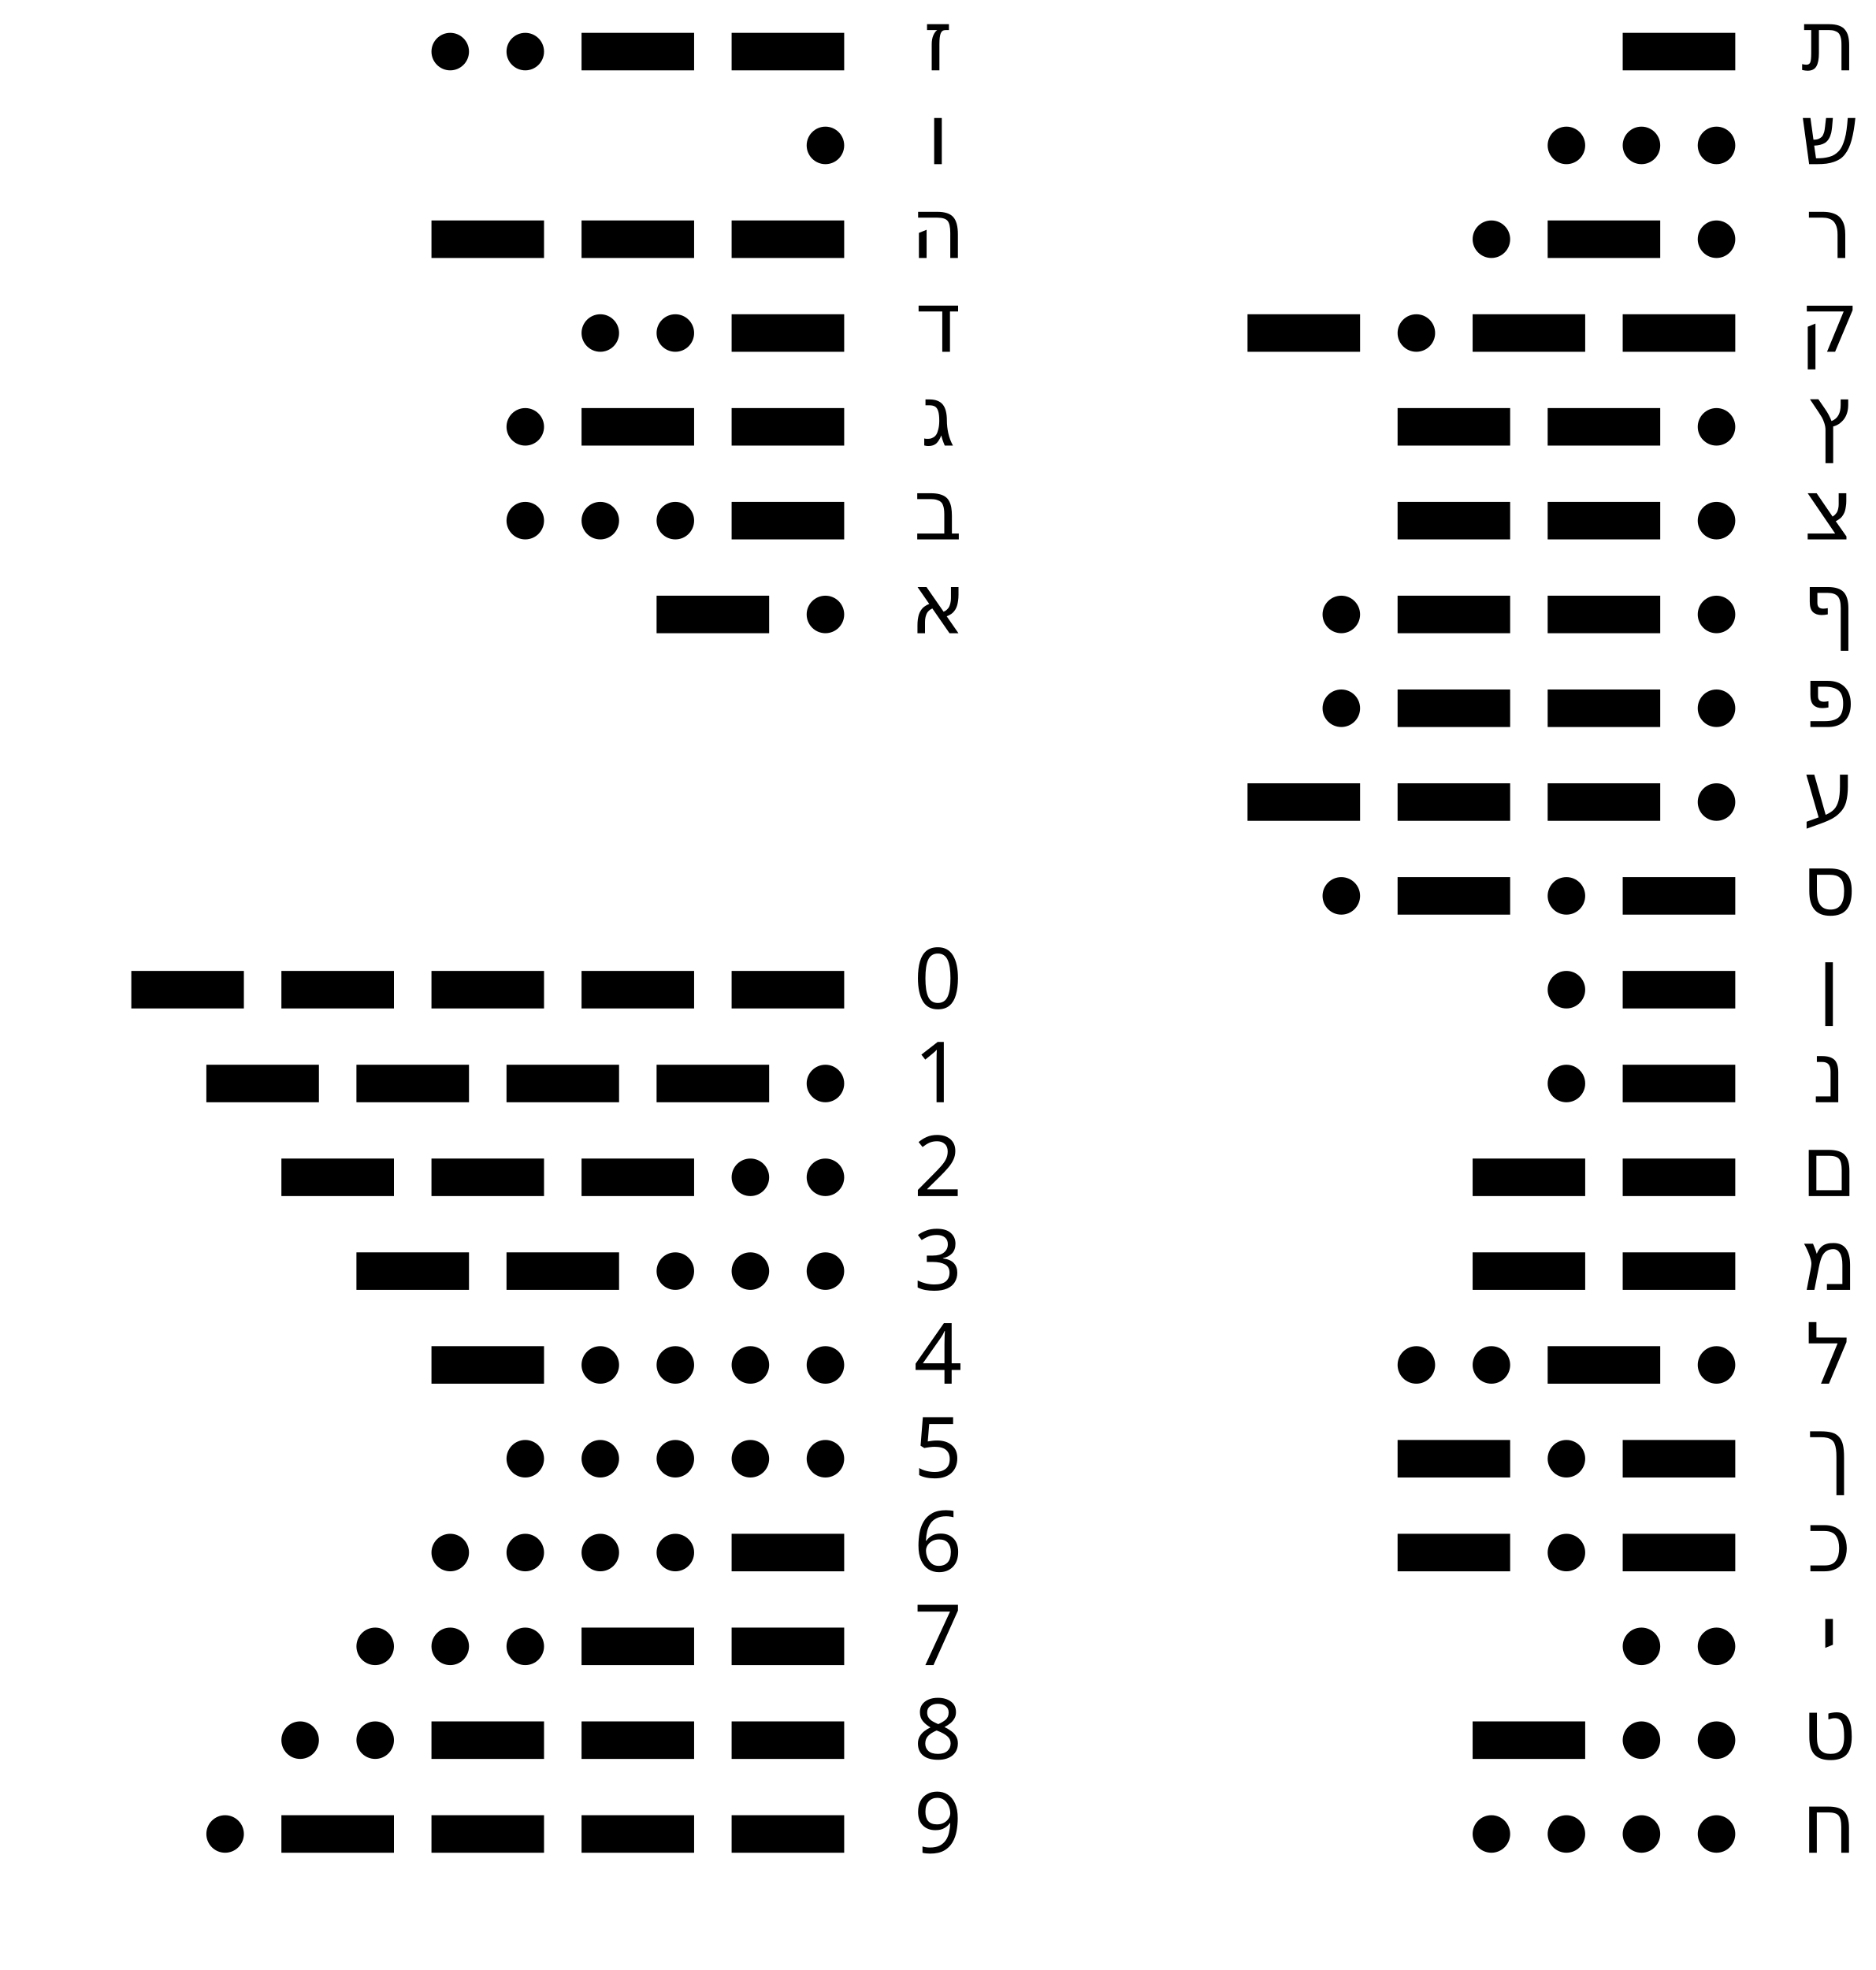
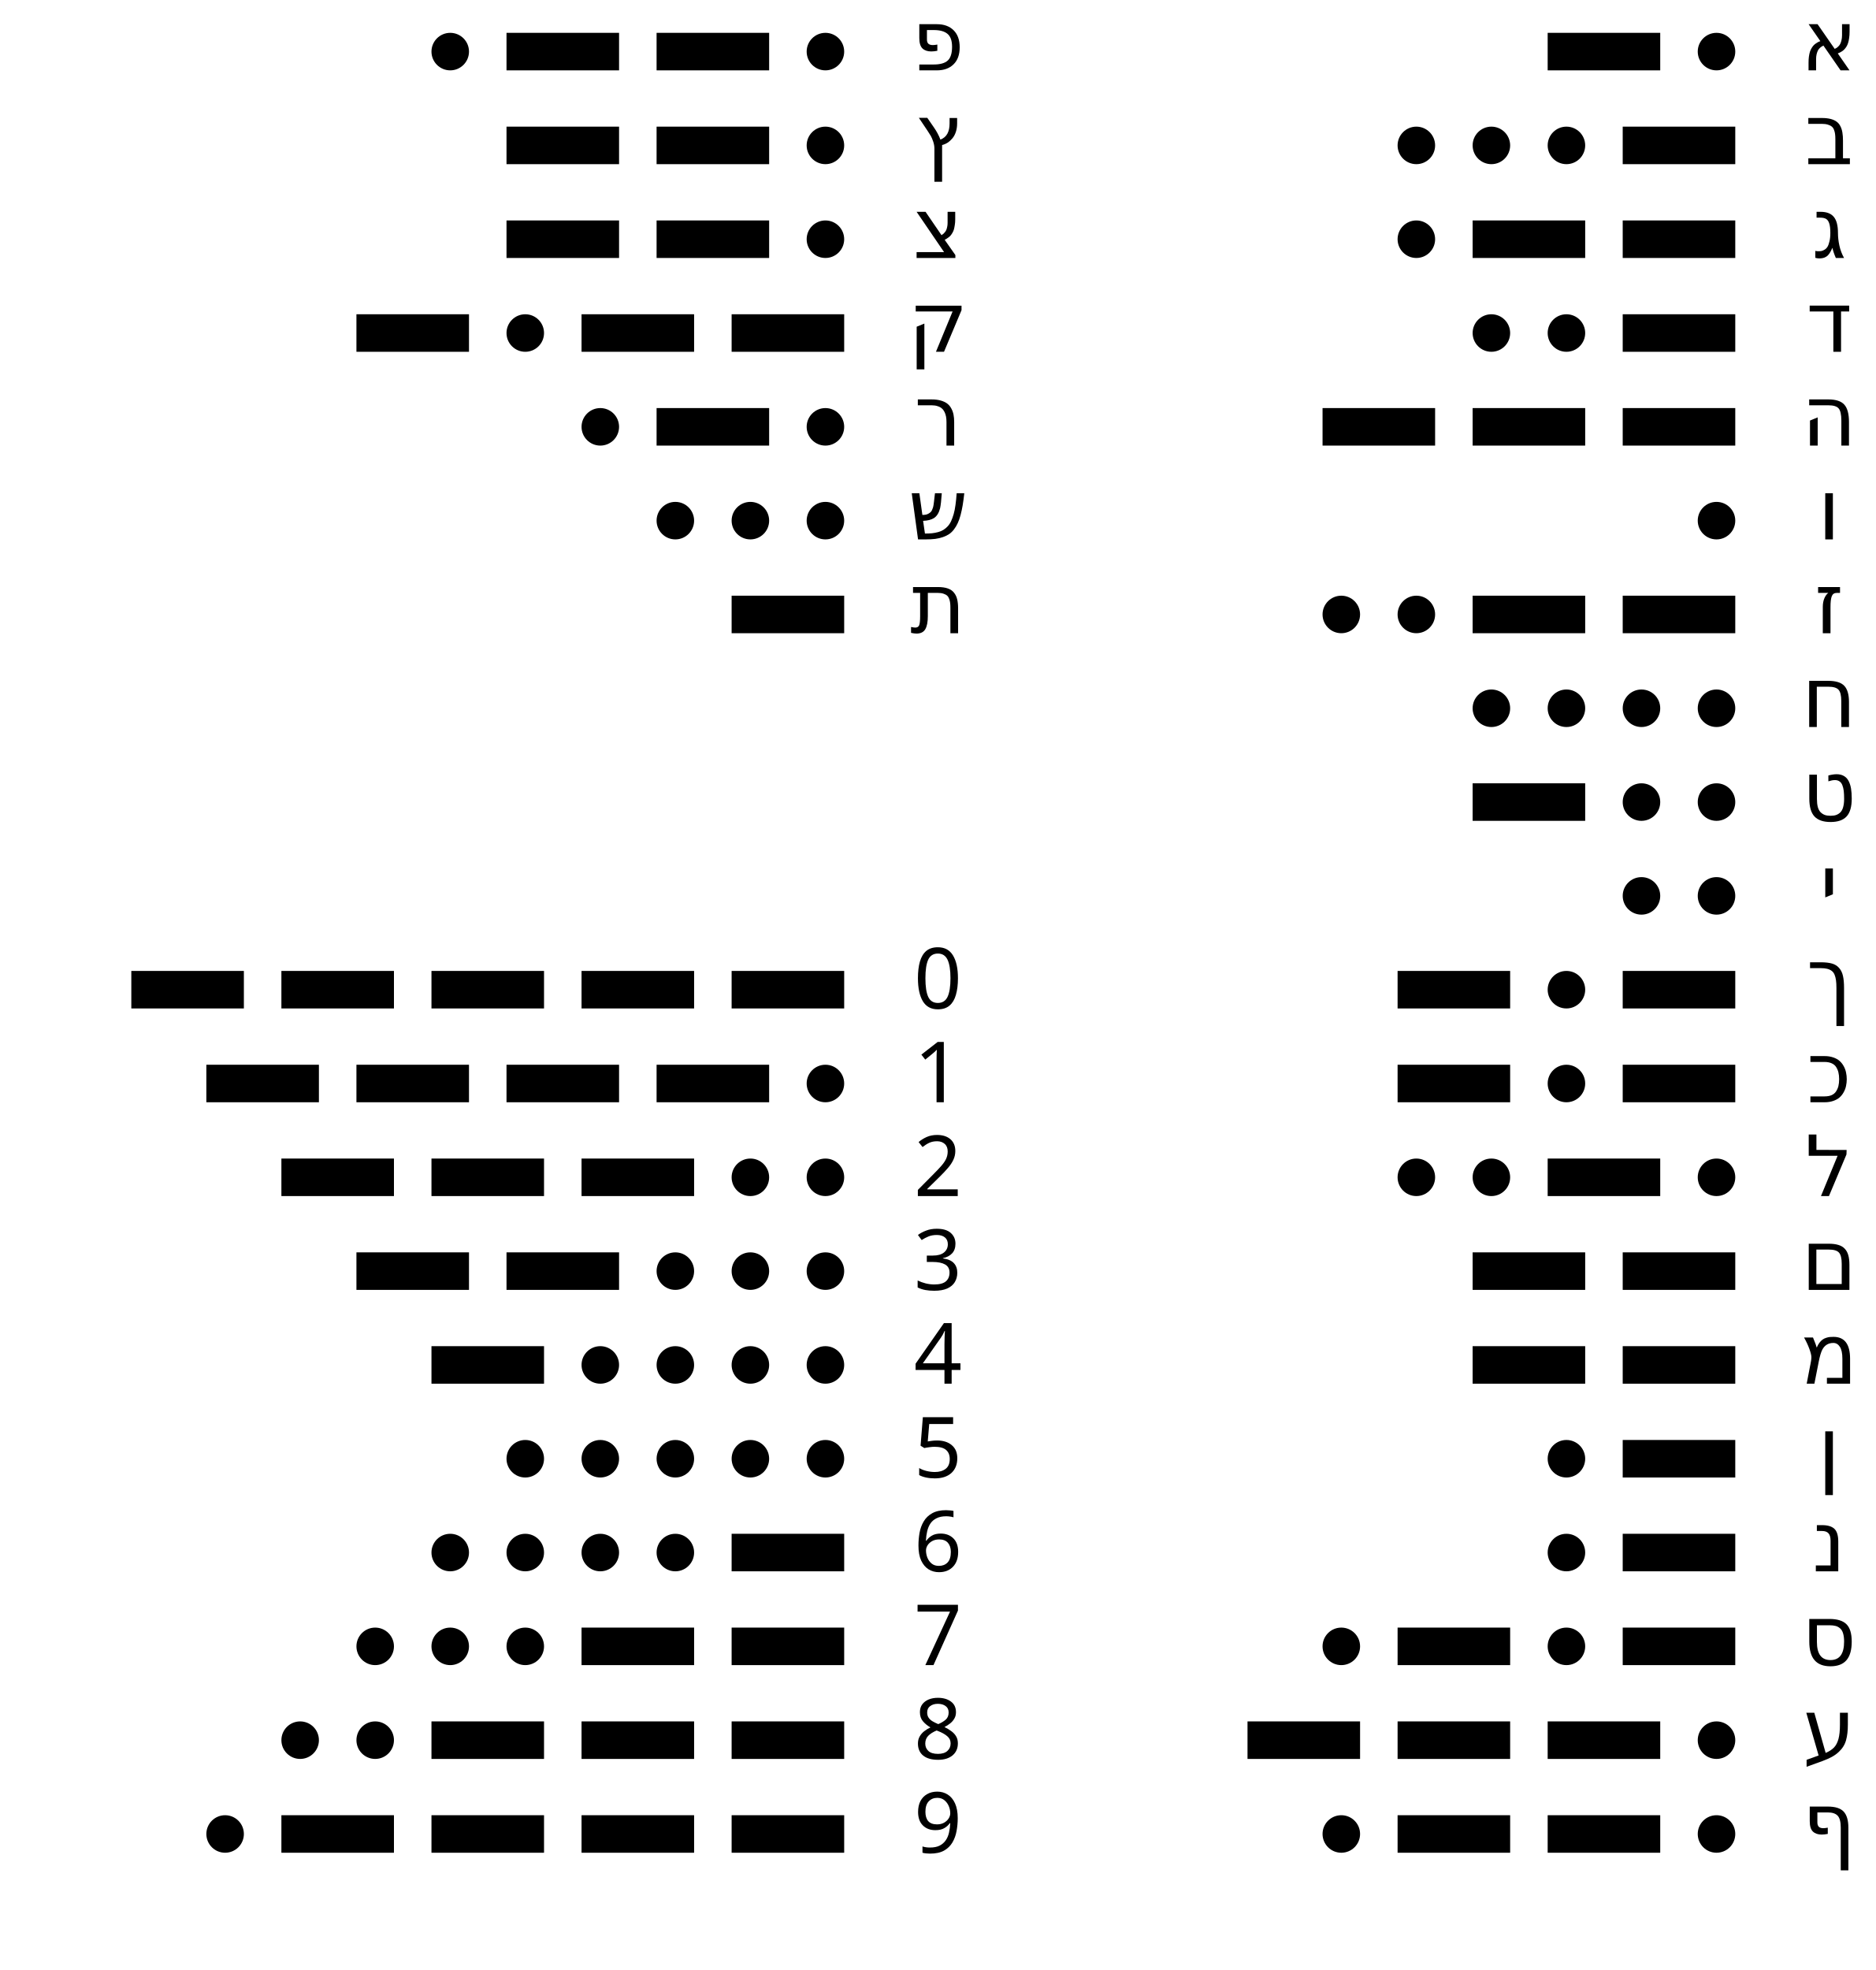
<svg xmlns="http://www.w3.org/2000/svg" width="100%" height="100%" viewBox="0 0 400 420" preserveAspectRatio="xMidYMid meet" version="1.1">
  <text font-family="Special Elite, sans-serif" text-anchor="middle" x="390" y="15" font-size="18px">
-     <tspan>ת</tspan>
-   </text>
-   <rect width="24" height="8" x="346" y="7" />
+     <tspan>א</tspan>
+   </text>
+   <circle cx="366" cy="11" r="4" />
+   <rect width="24" height="8" x="330" y="7" />
  <text font-family="Special Elite, sans-serif" text-anchor="middle" x="390" y="35" font-size="18px">
-     <tspan>ש</tspan>
-   </text>
-   <circle cx="366" cy="31" r="4" />
-   <circle cx="350" cy="31" r="4" />
+     <tspan>ב</tspan>
+   </text>
+   <rect width="24" height="8" x="346" y="27" />
  <circle cx="334" cy="31" r="4" />
+   <circle cx="318" cy="31" r="4" />
+   <circle cx="302" cy="31" r="4" />
  <text font-family="Special Elite, sans-serif" text-anchor="middle" x="390" y="55" font-size="18px">
-     <tspan>ר</tspan>
-   </text>
-   <circle cx="366" cy="51" r="4" />
-   <rect width="24" height="8" x="330" y="47" />
-   <circle cx="318" cy="51" r="4" />
+     <tspan>ג</tspan>
+   </text>
+   <rect width="24" height="8" x="346" y="47" />
+   <rect width="24" height="8" x="314" y="47" />
+   <circle cx="302" cy="51" r="4" />
  <text font-family="Special Elite, sans-serif" text-anchor="middle" x="390" y="75" font-size="18px">
-     <tspan>ק</tspan>
+     <tspan>ד</tspan>
  </text>
  <rect width="24" height="8" x="346" y="67" />
-   <rect width="24" height="8" x="314" y="67" />
-   <circle cx="302" cy="71" r="4" />
-   <rect width="24" height="8" x="266" y="67" />
+   <circle cx="334" cy="71" r="4" />
+   <circle cx="318" cy="71" r="4" />
  <text font-family="Special Elite, sans-serif" text-anchor="middle" x="390" y="95" font-size="18px">
-     <tspan>ץ</tspan>
-   </text>
-   <circle cx="366" cy="91" r="4" />
-   <rect width="24" height="8" x="330" y="87" />
-   <rect width="24" height="8" x="298" y="87" />
+     <tspan>ה</tspan>
+   </text>
+   <rect width="24" height="8" x="346" y="87" />
+   <rect width="24" height="8" x="314" y="87" />
+   <rect width="24" height="8" x="282" y="87" />
  <text font-family="Special Elite, sans-serif" text-anchor="middle" x="390" y="115" font-size="18px">
-     <tspan>צ</tspan>
+     <tspan>ו</tspan>
  </text>
  <circle cx="366" cy="111" r="4" />
-   <rect width="24" height="8" x="330" y="107" />
-   <rect width="24" height="8" x="298" y="107" />
  <text font-family="Special Elite, sans-serif" text-anchor="middle" x="390" y="135" font-size="18px">
-     <tspan>ף</tspan>
-   </text>
-   <circle cx="366" cy="131" r="4" />
-   <rect width="24" height="8" x="330" y="127" />
-   <rect width="24" height="8" x="298" y="127" />
+     <tspan>ז</tspan>
+   </text>
+   <rect width="24" height="8" x="346" y="127" />
+   <rect width="24" height="8" x="314" y="127" />
+   <circle cx="302" cy="131" r="4" />
  <circle cx="286" cy="131" r="4" />
  <text font-family="Special Elite, sans-serif" text-anchor="middle" x="390" y="155" font-size="18px">
-     <tspan>פ</tspan>
+     <tspan>ח</tspan>
  </text>
  <circle cx="366" cy="151" r="4" />
-   <rect width="24" height="8" x="330" y="147" />
-   <rect width="24" height="8" x="298" y="147" />
-   <circle cx="286" cy="151" r="4" />
+   <circle cx="350" cy="151" r="4" />
+   <circle cx="334" cy="151" r="4" />
+   <circle cx="318" cy="151" r="4" />
  <text font-family="Special Elite, sans-serif" text-anchor="middle" x="390" y="175" font-size="18px">
-     <tspan>ע</tspan>
+     <tspan>ט</tspan>
  </text>
  <circle cx="366" cy="171" r="4" />
-   <rect width="24" height="8" x="330" y="167" />
-   <rect width="24" height="8" x="298" y="167" />
-   <rect width="24" height="8" x="266" y="167" />
+   <circle cx="350" cy="171" r="4" />
+   <rect width="24" height="8" x="314" y="167" />
  <text font-family="Special Elite, sans-serif" text-anchor="middle" x="390" y="195" font-size="18px">
-     <tspan>ס</tspan>
-   </text>
-   <rect width="24" height="8" x="346" y="187" />
-   <circle cx="334" cy="191" r="4" />
-   <rect width="24" height="8" x="298" y="187" />
-   <circle cx="286" cy="191" r="4" />
+     <tspan>י</tspan>
+   </text>
+   <circle cx="366" cy="191" r="4" />
+   <circle cx="350" cy="191" r="4" />
  <text font-family="Special Elite, sans-serif" text-anchor="middle" x="390" y="215" font-size="18px">
-     <tspan>ן</tspan>
+     <tspan>ך</tspan>
  </text>
  <rect width="24" height="8" x="346" y="207" />
  <circle cx="334" cy="211" r="4" />
+   <rect width="24" height="8" x="298" y="207" />
  <text font-family="Special Elite, sans-serif" text-anchor="middle" x="390" y="235" font-size="18px">
-     <tspan>נ</tspan>
+     <tspan>כ</tspan>
  </text>
  <rect width="24" height="8" x="346" y="227" />
  <circle cx="334" cy="231" r="4" />
+   <rect width="24" height="8" x="298" y="227" />
  <text font-family="Special Elite, sans-serif" text-anchor="middle" x="390" y="255" font-size="18px">
+     <tspan>ל</tspan>
+   </text>
+   <circle cx="366" cy="251" r="4" />
+   <rect width="24" height="8" x="330" y="247" />
+   <circle cx="318" cy="251" r="4" />
+   <circle cx="302" cy="251" r="4" />
+   <text font-family="Special Elite, sans-serif" text-anchor="middle" x="390" y="275" font-size="18px">
    <tspan>ם</tspan>
-   </text>
-   <rect width="24" height="8" x="346" y="247" />
-   <rect width="24" height="8" x="314" y="247" />
-   <text font-family="Special Elite, sans-serif" text-anchor="middle" x="390" y="275" font-size="18px">
-     <tspan>מ</tspan>
  </text>
  <rect width="24" height="8" x="346" y="267" />
  <rect width="24" height="8" x="314" y="267" />
  <text font-family="Special Elite, sans-serif" text-anchor="middle" x="390" y="295" font-size="18px">
-     <tspan>ל</tspan>
-   </text>
-   <circle cx="366" cy="291" r="4" />
-   <rect width="24" height="8" x="330" y="287" />
-   <circle cx="318" cy="291" r="4" />
-   <circle cx="302" cy="291" r="4" />
+     <tspan>מ</tspan>
+   </text>
+   <rect width="24" height="8" x="346" y="287" />
+   <rect width="24" height="8" x="314" y="287" />
  <text font-family="Special Elite, sans-serif" text-anchor="middle" x="390" y="315" font-size="18px">
-     <tspan>ך</tspan>
+     <tspan>ן</tspan>
  </text>
  <rect width="24" height="8" x="346" y="307" />
  <circle cx="334" cy="311" r="4" />
-   <rect width="24" height="8" x="298" y="307" />
  <text font-family="Special Elite, sans-serif" text-anchor="middle" x="390" y="335" font-size="18px">
-     <tspan>כ</tspan>
+     <tspan>נ</tspan>
  </text>
  <rect width="24" height="8" x="346" y="327" />
  <circle cx="334" cy="331" r="4" />
-   <rect width="24" height="8" x="298" y="327" />
  <text font-family="Special Elite, sans-serif" text-anchor="middle" x="390" y="355" font-size="18px">
-     <tspan>י</tspan>
-   </text>
-   <circle cx="366" cy="351" r="4" />
-   <circle cx="350" cy="351" r="4" />
+     <tspan>ס</tspan>
+   </text>
+   <rect width="24" height="8" x="346" y="347" />
+   <circle cx="334" cy="351" r="4" />
+   <rect width="24" height="8" x="298" y="347" />
+   <circle cx="286" cy="351" r="4" />
  <text font-family="Special Elite, sans-serif" text-anchor="middle" x="390" y="375" font-size="18px">
-     <tspan>ט</tspan>
+     <tspan>ע</tspan>
  </text>
  <circle cx="366" cy="371" r="4" />
-   <circle cx="350" cy="371" r="4" />
-   <rect width="24" height="8" x="314" y="367" />
+   <rect width="24" height="8" x="330" y="367" />
+   <rect width="24" height="8" x="298" y="367" />
+   <rect width="24" height="8" x="266" y="367" />
  <text font-family="Special Elite, sans-serif" text-anchor="middle" x="390" y="395" font-size="18px">
-     <tspan>ח</tspan>
+     <tspan>ף</tspan>
  </text>
  <circle cx="366" cy="391" r="4" />
-   <circle cx="350" cy="391" r="4" />
-   <circle cx="334" cy="391" r="4" />
-   <circle cx="318" cy="391" r="4" />
+   <rect width="24" height="8" x="330" y="387" />
+   <rect width="24" height="8" x="298" y="387" />
+   <circle cx="286" cy="391" r="4" />
  <text font-family="Special Elite, sans-serif" text-anchor="middle" x="200" y="15" font-size="18px">
-     <tspan>ז</tspan>
-   </text>
-   <rect width="24" height="8" x="156" y="7" />
-   <rect width="24" height="8" x="124" y="7" />
-   <circle cx="112" cy="11" r="4" />
+     <tspan>פ</tspan>
+   </text>
+   <circle cx="176" cy="11" r="4" />
+   <rect width="24" height="8" x="140" y="7" />
+   <rect width="24" height="8" x="108" y="7" />
  <circle cx="96" cy="11" r="4" />
  <text font-family="Special Elite, sans-serif" text-anchor="middle" x="200" y="35" font-size="18px">
-     <tspan>ו</tspan>
+     <tspan>ץ</tspan>
  </text>
  <circle cx="176" cy="31" r="4" />
+   <rect width="24" height="8" x="140" y="27" />
+   <rect width="24" height="8" x="108" y="27" />
  <text font-family="Special Elite, sans-serif" text-anchor="middle" x="200" y="55" font-size="18px">
-     <tspan>ה</tspan>
-   </text>
-   <rect width="24" height="8" x="156" y="47" />
-   <rect width="24" height="8" x="124" y="47" />
-   <rect width="24" height="8" x="92" y="47" />
+     <tspan>צ</tspan>
+   </text>
+   <circle cx="176" cy="51" r="4" />
+   <rect width="24" height="8" x="140" y="47" />
+   <rect width="24" height="8" x="108" y="47" />
  <text font-family="Special Elite, sans-serif" text-anchor="middle" x="200" y="75" font-size="18px">
-     <tspan>ד</tspan>
+     <tspan>ק</tspan>
  </text>
  <rect width="24" height="8" x="156" y="67" />
-   <circle cx="144" cy="71" r="4" />
-   <circle cx="128" cy="71" r="4" />
+   <rect width="24" height="8" x="124" y="67" />
+   <circle cx="112" cy="71" r="4" />
+   <rect width="24" height="8" x="76" y="67" />
  <text font-family="Special Elite, sans-serif" text-anchor="middle" x="200" y="95" font-size="18px">
-     <tspan>ג</tspan>
-   </text>
-   <rect width="24" height="8" x="156" y="87" />
-   <rect width="24" height="8" x="124" y="87" />
-   <circle cx="112" cy="91" r="4" />
+     <tspan>ר</tspan>
+   </text>
+   <circle cx="176" cy="91" r="4" />
+   <rect width="24" height="8" x="140" y="87" />
+   <circle cx="128" cy="91" r="4" />
  <text font-family="Special Elite, sans-serif" text-anchor="middle" x="200" y="115" font-size="18px">
-     <tspan>ב</tspan>
-   </text>
-   <rect width="24" height="8" x="156" y="107" />
+     <tspan>ש</tspan>
+   </text>
+   <circle cx="176" cy="111" r="4" />
+   <circle cx="160" cy="111" r="4" />
  <circle cx="144" cy="111" r="4" />
-   <circle cx="128" cy="111" r="4" />
-   <circle cx="112" cy="111" r="4" />
  <text font-family="Special Elite, sans-serif" text-anchor="middle" x="200" y="135" font-size="18px">
-     <tspan>א</tspan>
-   </text>
-   <circle cx="176" cy="131" r="4" />
-   <rect width="24" height="8" x="140" y="127" />
+     <tspan>ת</tspan>
+   </text>
+   <rect width="24" height="8" x="156" y="127" />
  <text font-family="Special Elite, sans-serif" text-anchor="middle" x="200" y="215" font-size="18px">
    <tspan>0</tspan>
  </text>
  <rect width="24" height="8" x="156" y="207" />
  <rect width="24" height="8" x="124" y="207" />
  <rect width="24" height="8" x="92" y="207" />
  <rect width="24" height="8" x="60" y="207" />
  <rect width="24" height="8" x="28" y="207" />
  <text font-family="Special Elite, sans-serif" text-anchor="middle" x="200" y="235" font-size="18px">
    <tspan>1</tspan>
  </text>
  <circle cx="176" cy="231" r="4" />
  <rect width="24" height="8" x="140" y="227" />
  <rect width="24" height="8" x="108" y="227" />
  <rect width="24" height="8" x="76" y="227" />
  <rect width="24" height="8" x="44" y="227" />
  <text font-family="Special Elite, sans-serif" text-anchor="middle" x="200" y="255" font-size="18px">
    <tspan>2</tspan>
  </text>
  <circle cx="176" cy="251" r="4" />
  <circle cx="160" cy="251" r="4" />
  <rect width="24" height="8" x="124" y="247" />
  <rect width="24" height="8" x="92" y="247" />
  <rect width="24" height="8" x="60" y="247" />
  <text font-family="Special Elite, sans-serif" text-anchor="middle" x="200" y="275" font-size="18px">
    <tspan>3</tspan>
  </text>
  <circle cx="176" cy="271" r="4" />
  <circle cx="160" cy="271" r="4" />
  <circle cx="144" cy="271" r="4" />
  <rect width="24" height="8" x="108" y="267" />
  <rect width="24" height="8" x="76" y="267" />
  <text font-family="Special Elite, sans-serif" text-anchor="middle" x="200" y="295" font-size="18px">
    <tspan>4</tspan>
  </text>
  <circle cx="176" cy="291" r="4" />
  <circle cx="160" cy="291" r="4" />
  <circle cx="144" cy="291" r="4" />
  <circle cx="128" cy="291" r="4" />
  <rect width="24" height="8" x="92" y="287" />
  <text font-family="Special Elite, sans-serif" text-anchor="middle" x="200" y="315" font-size="18px">
    <tspan>5</tspan>
  </text>
  <circle cx="176" cy="311" r="4" />
  <circle cx="160" cy="311" r="4" />
  <circle cx="144" cy="311" r="4" />
  <circle cx="128" cy="311" r="4" />
  <circle cx="112" cy="311" r="4" />
  <text font-family="Special Elite, sans-serif" text-anchor="middle" x="200" y="335" font-size="18px">
    <tspan>6</tspan>
  </text>
  <rect width="24" height="8" x="156" y="327" />
  <circle cx="144" cy="331" r="4" />
  <circle cx="128" cy="331" r="4" />
  <circle cx="112" cy="331" r="4" />
  <circle cx="96" cy="331" r="4" />
  <text font-family="Special Elite, sans-serif" text-anchor="middle" x="200" y="355" font-size="18px">
    <tspan>7</tspan>
  </text>
  <rect width="24" height="8" x="156" y="347" />
  <rect width="24" height="8" x="124" y="347" />
  <circle cx="112" cy="351" r="4" />
  <circle cx="96" cy="351" r="4" />
  <circle cx="80" cy="351" r="4" />
  <text font-family="Special Elite, sans-serif" text-anchor="middle" x="200" y="375" font-size="18px">
    <tspan>8</tspan>
  </text>
  <rect width="24" height="8" x="156" y="367" />
  <rect width="24" height="8" x="124" y="367" />
  <rect width="24" height="8" x="92" y="367" />
  <circle cx="80" cy="371" r="4" />
  <circle cx="64" cy="371" r="4" />
  <text font-family="Special Elite, sans-serif" text-anchor="middle" x="200" y="395" font-size="18px">
    <tspan>9</tspan>
  </text>
  <rect width="24" height="8" x="156" y="387" />
  <rect width="24" height="8" x="124" y="387" />
  <rect width="24" height="8" x="92" y="387" />
  <rect width="24" height="8" x="60" y="387" />
  <circle cx="48" cy="391" r="4" />
</svg>
